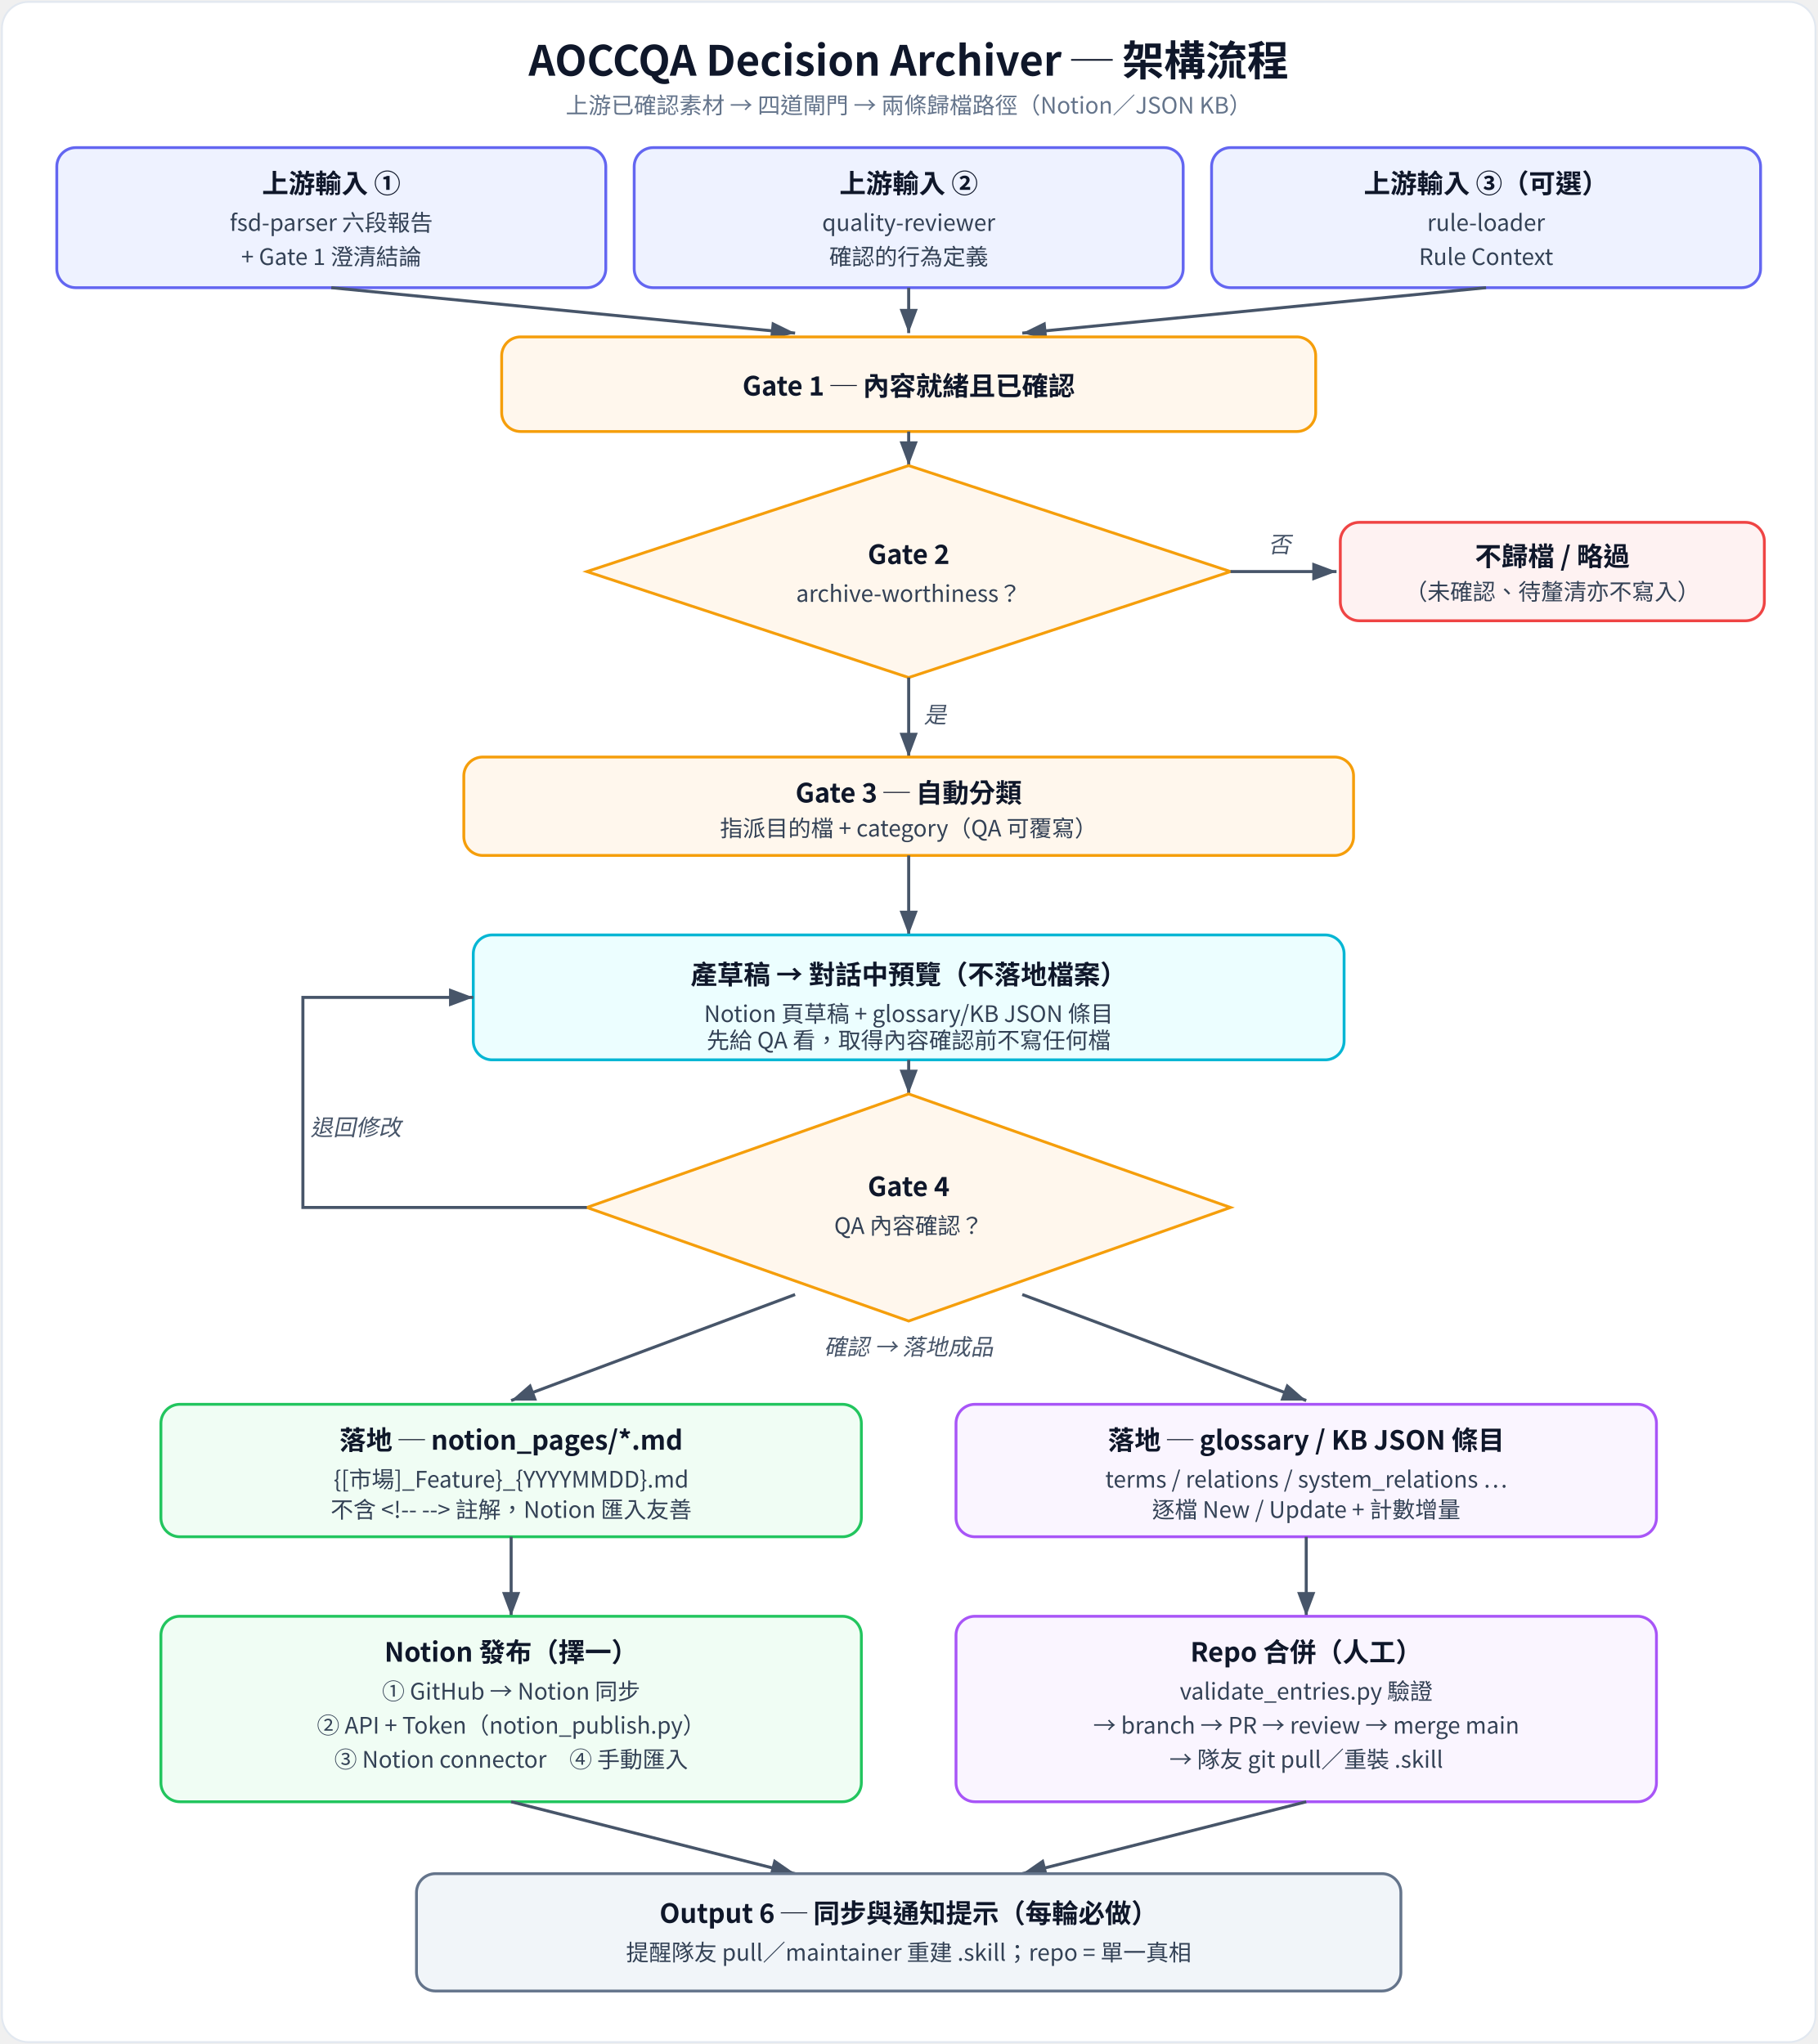
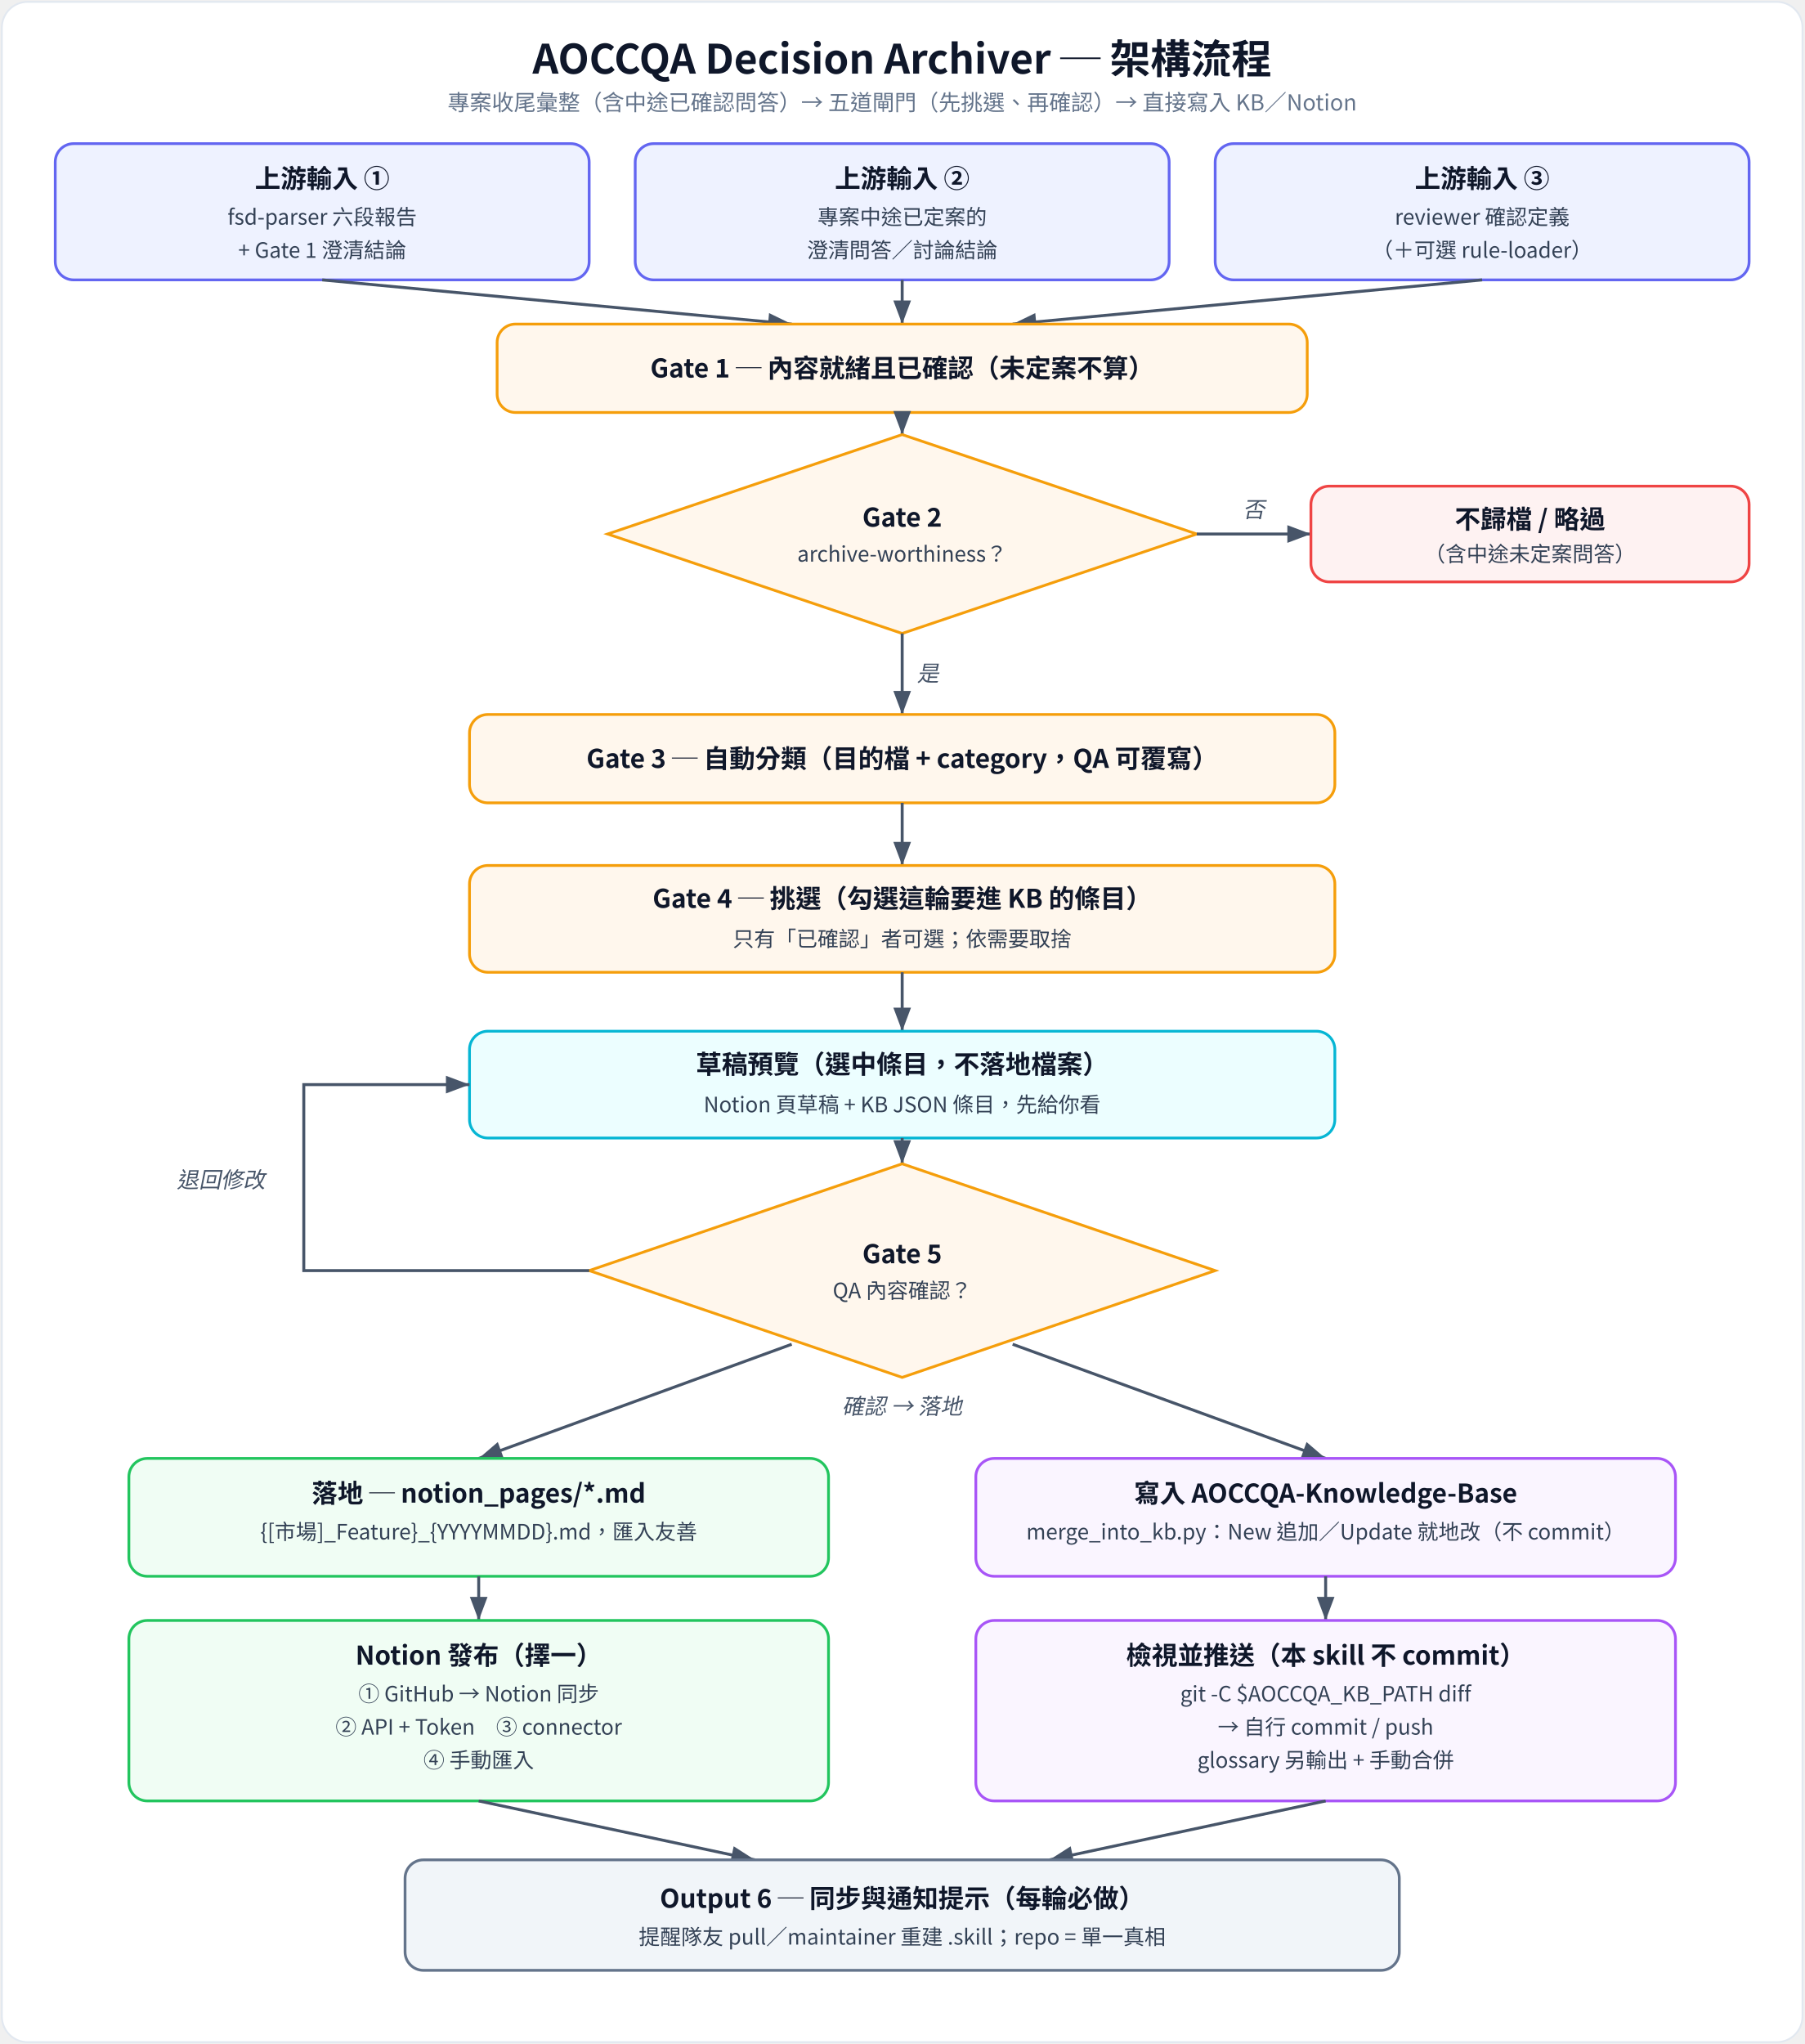
- <svg xmlns="http://www.w3.org/2000/svg" viewBox="0 0 960 1080" font-family="'Microsoft JhengHei','PingFang TC','Noto Sans CJK TC','Segoe UI',sans-serif">
+ <svg xmlns="http://www.w3.org/2000/svg" viewBox="0 0 980 1110" font-family="'Microsoft JhengHei','PingFang TC','Noto Sans CJK TC','Segoe UI',sans-serif">
  <defs>
    <marker id="arrow" markerWidth="10" markerHeight="10" refX="8" refY="3" orient="auto" markerUnits="strokeWidth">
      <path d="M0,0 L8,3 L0,6 Z" fill="#475569" />
    </marker>
    <style>
      .bg    { fill:#ffffff; stroke:#e2e8f0; stroke-width:1; }
      .title { fill:#0f172a; font-size:22px; font-weight:700; }
      .sub   { fill:#64748b; font-size:12px; }
      .box   { rx:10; ry:10; stroke-width:1.5; }
      .in    { fill:#eef2ff; stroke:#6366f1; }
      .gate  { fill:#fff7ed; stroke:#f59e0b; }
      .proc  { fill:#ecfeff; stroke:#06b6d4; }
      .onot  { fill:#f0fdf4; stroke:#22c55e; }
-       .ojson { fill:#faf5ff; stroke:#a855f7; }
+       .okb   { fill:#faf5ff; stroke:#a855f7; }
      .rej   { fill:#fef2f2; stroke:#ef4444; }
      .term  { fill:#f1f5f9; stroke:#64748b; }
      .h     { fill:#0f172a; font-size:14px; font-weight:700; }
-       .t     { fill:#334155; font-size:12px; }
+       .t     { fill:#334155; font-size:11.5px; }
      .lbl   { fill:#475569; font-size:12px; font-style:italic; }
-       .edge  { stroke:#475569; stroke-width:1.6; fill:none; }
      .flow  { stroke:#475569; stroke-width:1.6; fill:none; marker-end:url(#arrow); }
      text   { text-anchor:middle; }
    </style>
  </defs>
-   <rect class="bg" x="1" y="1" width="958" height="1078" rx="14" />
-   <text class="title" x="480" y="40">AOCCQA Decision Archiver ─ 架構流程</text>
-   <text class="sub" x="480" y="60">上游已確認素材 → 四道閘門 → 兩條歸檔路徑（Notion／JSON KB）</text>
-   <g>
-     <rect class="box in" x="30" y="78" width="290" height="74" />
-     <text class="h" x="175" y="102">上游輸入 ①</text>
-     <text class="t" x="175" y="122">fsd-parser 六段報告</text>
-     <text class="t" x="175" y="140">+ Gate 1 澄清結論</text>
-     <rect class="box in" x="335" y="78" width="290" height="74" />
-     <text class="h" x="480" y="102">上游輸入 ②</text>
-     <text class="t" x="480" y="122">quality-reviewer</text>
-     <text class="t" x="480" y="140">確認的行為定義</text>
-     <rect class="box in" x="640" y="78" width="290" height="74" />
-     <text class="h" x="785" y="102">上游輸入 ③（可選）</text>
-     <text class="t" x="785" y="122">rule-loader</text>
-     <text class="t" x="785" y="140">Rule Context</text>
-   </g>
-   <path class="flow" d="M175,152 L420,176" />
-   <path class="flow" d="M480,152 L480,176" />
-   <path class="flow" d="M785,152 L540,176" />
-   <rect class="box gate" x="265" y="178" width="430" height="50" />
-   <text class="h" x="480" y="209">Gate 1 ─ 內容就緒且已確認</text>
-   <path class="flow" d="M480,228 L480,246" />
-   <polygon class="gate box" points="480,246 650,302 480,358 310,302" fill="#fff7ed" stroke="#f59e0b" stroke-width="1.5" />
-   <text class="h" x="480" y="298">Gate 2</text>
-   <text class="t" x="480" y="318">archive-worthiness？</text>
-   <path class="flow" d="M650,302 L706,302" />
-   <text class="lbl" x="676" y="292">否</text>
-   <rect class="box rej" x="708" y="276" width="224" height="52" />
-   <text class="h" x="820" y="299">不歸檔 / 略過</text>
-   <text class="t" x="820" y="317">（未確認、待釐清亦不寫入）</text>
-   <path class="flow" d="M480,358 L480,400" />
-   <text class="lbl" x="494" y="382">是</text>
-   <rect class="box gate" x="245" y="400" width="470" height="52" />
-   <text class="h" x="480" y="424">Gate 3 ─ 自動分類</text>
-   <text class="t" x="480" y="442">指派目的檔 + category（QA 可覆寫）</text>
-   <path class="flow" d="M480,452 L480,494" />
-   <rect class="box proc" x="250" y="494" width="460" height="66" />
-   <text class="h" x="480" y="520">產草稿 → 對話中預覽（不落地檔案）</text>
-   <text class="t" x="480" y="540">Notion 頁草稿 + glossary/KB JSON 條目</text>
-   <text class="t" x="480" y="554">先給 QA 看，取得內容確認前不寫任何檔</text>
-   <path class="flow" d="M480,560 L480,578" />
-   <polygon class="gate box" points="480,578 650,638 480,698 310,638" fill="#fff7ed" stroke="#f59e0b" stroke-width="1.5" />
-   <text class="h" x="480" y="632">Gate 4</text>
-   <text class="t" x="480" y="652">QA 內容確認？</text>
-   <path class="flow" d="M310,638 L160,638 L160,527 L250,527" />
-   <text class="lbl" x="188" y="600">退回修改</text>
-   <path class="flow" d="M420,684 L270,740" />
-   <path class="flow" d="M540,684 L690,740" />
-   <text class="lbl" x="480" y="716">確認 → 落地成品</text>
-   <rect class="box onot" x="85" y="742" width="370" height="70" />
-   <text class="h" x="270" y="766">落地 ─ notion_pages/*.md</text>
-   <text class="t" x="270" y="786">{[市場]_Feature}_{YYYYMMDD}.md</text>
-   <text class="t" x="270" y="802">不含 &lt;!-- --&gt; 註解，Notion 匯入友善</text>
-   <rect class="box ojson" x="505" y="742" width="370" height="70" />
-   <text class="h" x="690" y="766">落地 ─ glossary / KB JSON 條目</text>
-   <text class="t" x="690" y="786">terms / relations / system_relations …</text>
-   <text class="t" x="690" y="802">逐檔 New / Update + 計數增量</text>
-   <path class="flow" d="M270,812 L270,854" />
-   <path class="flow" d="M690,812 L690,854" />
-   <rect class="box onot" x="85" y="854" width="370" height="98" />
-   <text class="h" x="270" y="878">Notion 發布（擇一）</text>
-   <text class="t" x="270" y="898">① GitHub → Notion 同步</text>
-   <text class="t" x="270" y="916">② API + Token（notion_publish.py）</text>
-   <text class="t" x="270" y="934">③ Notion connector　④ 手動匯入</text>
-   <rect class="box ojson" x="505" y="854" width="370" height="98" />
-   <text class="h" x="690" y="878">Repo 合併（人工）</text>
-   <text class="t" x="690" y="898">validate_entries.py 驗證</text>
-   <text class="t" x="690" y="916">→ branch → PR → review → merge main</text>
-   <text class="t" x="690" y="934">→ 隊友 git pull／重裝 .skill</text>
-   <path class="flow" d="M270,952 L420,990" />
-   <path class="flow" d="M690,952 L540,990" />
-   <rect class="box term" x="220" y="990" width="520" height="62" />
-   <text class="h" x="480" y="1016">Output 6 ─ 同步與通知提示（每輪必做）</text>
-   <text class="t" x="480" y="1036">提醒隊友 pull／maintainer 重建 .skill；repo = 單一真相</text>
+   <rect class="bg" x="1" y="1" width="978" height="1108" rx="14" />
+   <text class="title" x="490" y="40">AOCCQA Decision Archiver ─ 架構流程</text>
+   <text class="sub" x="490" y="60">專案收尾彙整（含中途已確認問答）→ 五道閘門（先挑選、再確認）→ 直接寫入 KB／Notion</text>
+   <rect class="box in" x="30" y="78" width="290" height="74" />
+   <text class="h" x="175" y="102">上游輸入 ①</text>
+   <text class="t" x="175" y="122">fsd-parser 六段報告</text>
+   <text class="t" x="175" y="140">+ Gate 1 澄清結論</text>
+   <rect class="box in" x="345" y="78" width="290" height="74" />
+   <text class="h" x="490" y="102">上游輸入 ②</text>
+   <text class="t" x="490" y="122">專案中途已定案的</text>
+   <text class="t" x="490" y="140">澄清問答／討論結論</text>
+   <rect class="box in" x="660" y="78" width="290" height="74" />
+   <text class="h" x="805" y="102">上游輸入 ③</text>
+   <text class="t" x="805" y="122">reviewer 確認定義</text>
+   <text class="t" x="805" y="140">（＋可選 rule-loader）</text>
+   <path class="flow" d="M175,152 L430,176" />
+   <path class="flow" d="M490,152 L490,176" />
+   <path class="flow" d="M805,152 L550,176" />
+   <rect class="box gate" x="270" y="176" width="440" height="48" />
+   <text class="h" x="490" y="205">Gate 1 ─ 內容就緒且已確認（未定案不算）</text>
+   <path class="flow" d="M490,224 L490,236" />
+   <polygon class="box" points="490,236 650,290 490,344 330,290" fill="#fff7ed" stroke="#f59e0b" stroke-width="1.5" />
+   <text class="h" x="490" y="286">Gate 2</text>
+   <text class="t" x="490" y="305">archive-worthiness？</text>
+   <path class="flow" d="M650,290 L712,290" />
+   <text class="lbl" x="681" y="281">否</text>
+   <rect class="box rej" x="712" y="264" width="238" height="52" />
+   <text class="h" x="831" y="287">不歸檔 / 略過</text>
+   <text class="t" x="831" y="305">（含中途未定案問答）</text>
+   <path class="flow" d="M490,344 L490,388" />
+   <text class="lbl" x="504" y="370">是</text>
+   <rect class="box gate" x="255" y="388" width="470" height="48" />
+   <text class="h" x="490" y="417">Gate 3 ─ 自動分類（目的檔 + category，QA 可覆寫）</text>
+   <path class="flow" d="M490,436 L490,470" />
+   <rect class="box gate" x="255" y="470" width="470" height="58" />
+   <text class="h" x="490" y="493">Gate 4 ─ 挑選（勾選這輪要進 KB 的條目）</text>
+   <text class="t" x="490" y="514">只有「已確認」者可選；依需要取捨</text>
+   <path class="flow" d="M490,528 L490,560" />
+   <rect class="box proc" x="255" y="560" width="470" height="58" />
+   <text class="h" x="490" y="583">草稿預覽（選中條目，不落地檔案）</text>
+   <text class="t" x="490" y="604">Notion 頁草稿 + KB JSON 條目，先給你看</text>
+   <path class="flow" d="M490,618 L490,632" />
+   <polygon class="box" points="490,632 660,690 490,748 320,690" fill="#fff7ed" stroke="#f59e0b" stroke-width="1.5" />
+   <text class="h" x="490" y="686">Gate 5</text>
+   <text class="t" x="490" y="705">QA 內容確認？</text>
+   <path class="flow" d="M320,690 L165,690 L165,589 L255,589" />
+   <text class="lbl" x="120" y="645">退回修改</text>
+   <path class="flow" d="M430,730 L260,792" />
+   <path class="flow" d="M550,730 L720,792" />
+   <text class="lbl" x="490" y="768">確認 → 落地</text>
+   <rect class="box onot" x="70" y="792" width="380" height="64" />
+   <text class="h" x="260" y="816">落地 ─ notion_pages/*.md</text>
+   <text class="t" x="260" y="836">{[市場]_Feature}_{YYYYMMDD}.md，匯入友善</text>
+   <rect class="box okb" x="530" y="792" width="380" height="64" />
+   <text class="h" x="720" y="816">寫入 AOCCQA-Knowledge-Base</text>
+   <text class="t" x="720" y="836">merge_into_kb.py：New 追加／Update 就地改（不 commit）</text>
+   <path class="flow" d="M260,856 L260,880" />
+   <path class="flow" d="M720,856 L720,880" />
+   <rect class="box onot" x="70" y="880" width="380" height="98" />
+   <text class="h" x="260" y="904">Notion 發布（擇一）</text>
+   <text class="t" x="260" y="924">① GitHub → Notion 同步</text>
+   <text class="t" x="260" y="942">② API + Token　③ connector</text>
+   <text class="t" x="260" y="960">④ 手動匯入</text>
+   <rect class="box okb" x="530" y="880" width="380" height="98" />
+   <text class="h" x="720" y="904">檢視並推送（本 skill 不 commit）</text>
+   <text class="t" x="720" y="924">git -C $AOCCQA_KB_PATH diff</text>
+   <text class="t" x="720" y="942">→ 自行 commit / push</text>
+   <text class="t" x="720" y="960">glossary 另輸出 + 手動合併</text>
+   <path class="flow" d="M260,978 L410,1010" />
+   <path class="flow" d="M720,978 L570,1010" />
+   <rect class="box term" x="220" y="1010" width="540" height="60" />
+   <text class="h" x="490" y="1036">Output 6 ─ 同步與通知提示（每輪必做）</text>
+   <text class="t" x="490" y="1056">提醒隊友 pull／maintainer 重建 .skill；repo = 單一真相</text>
</svg>
